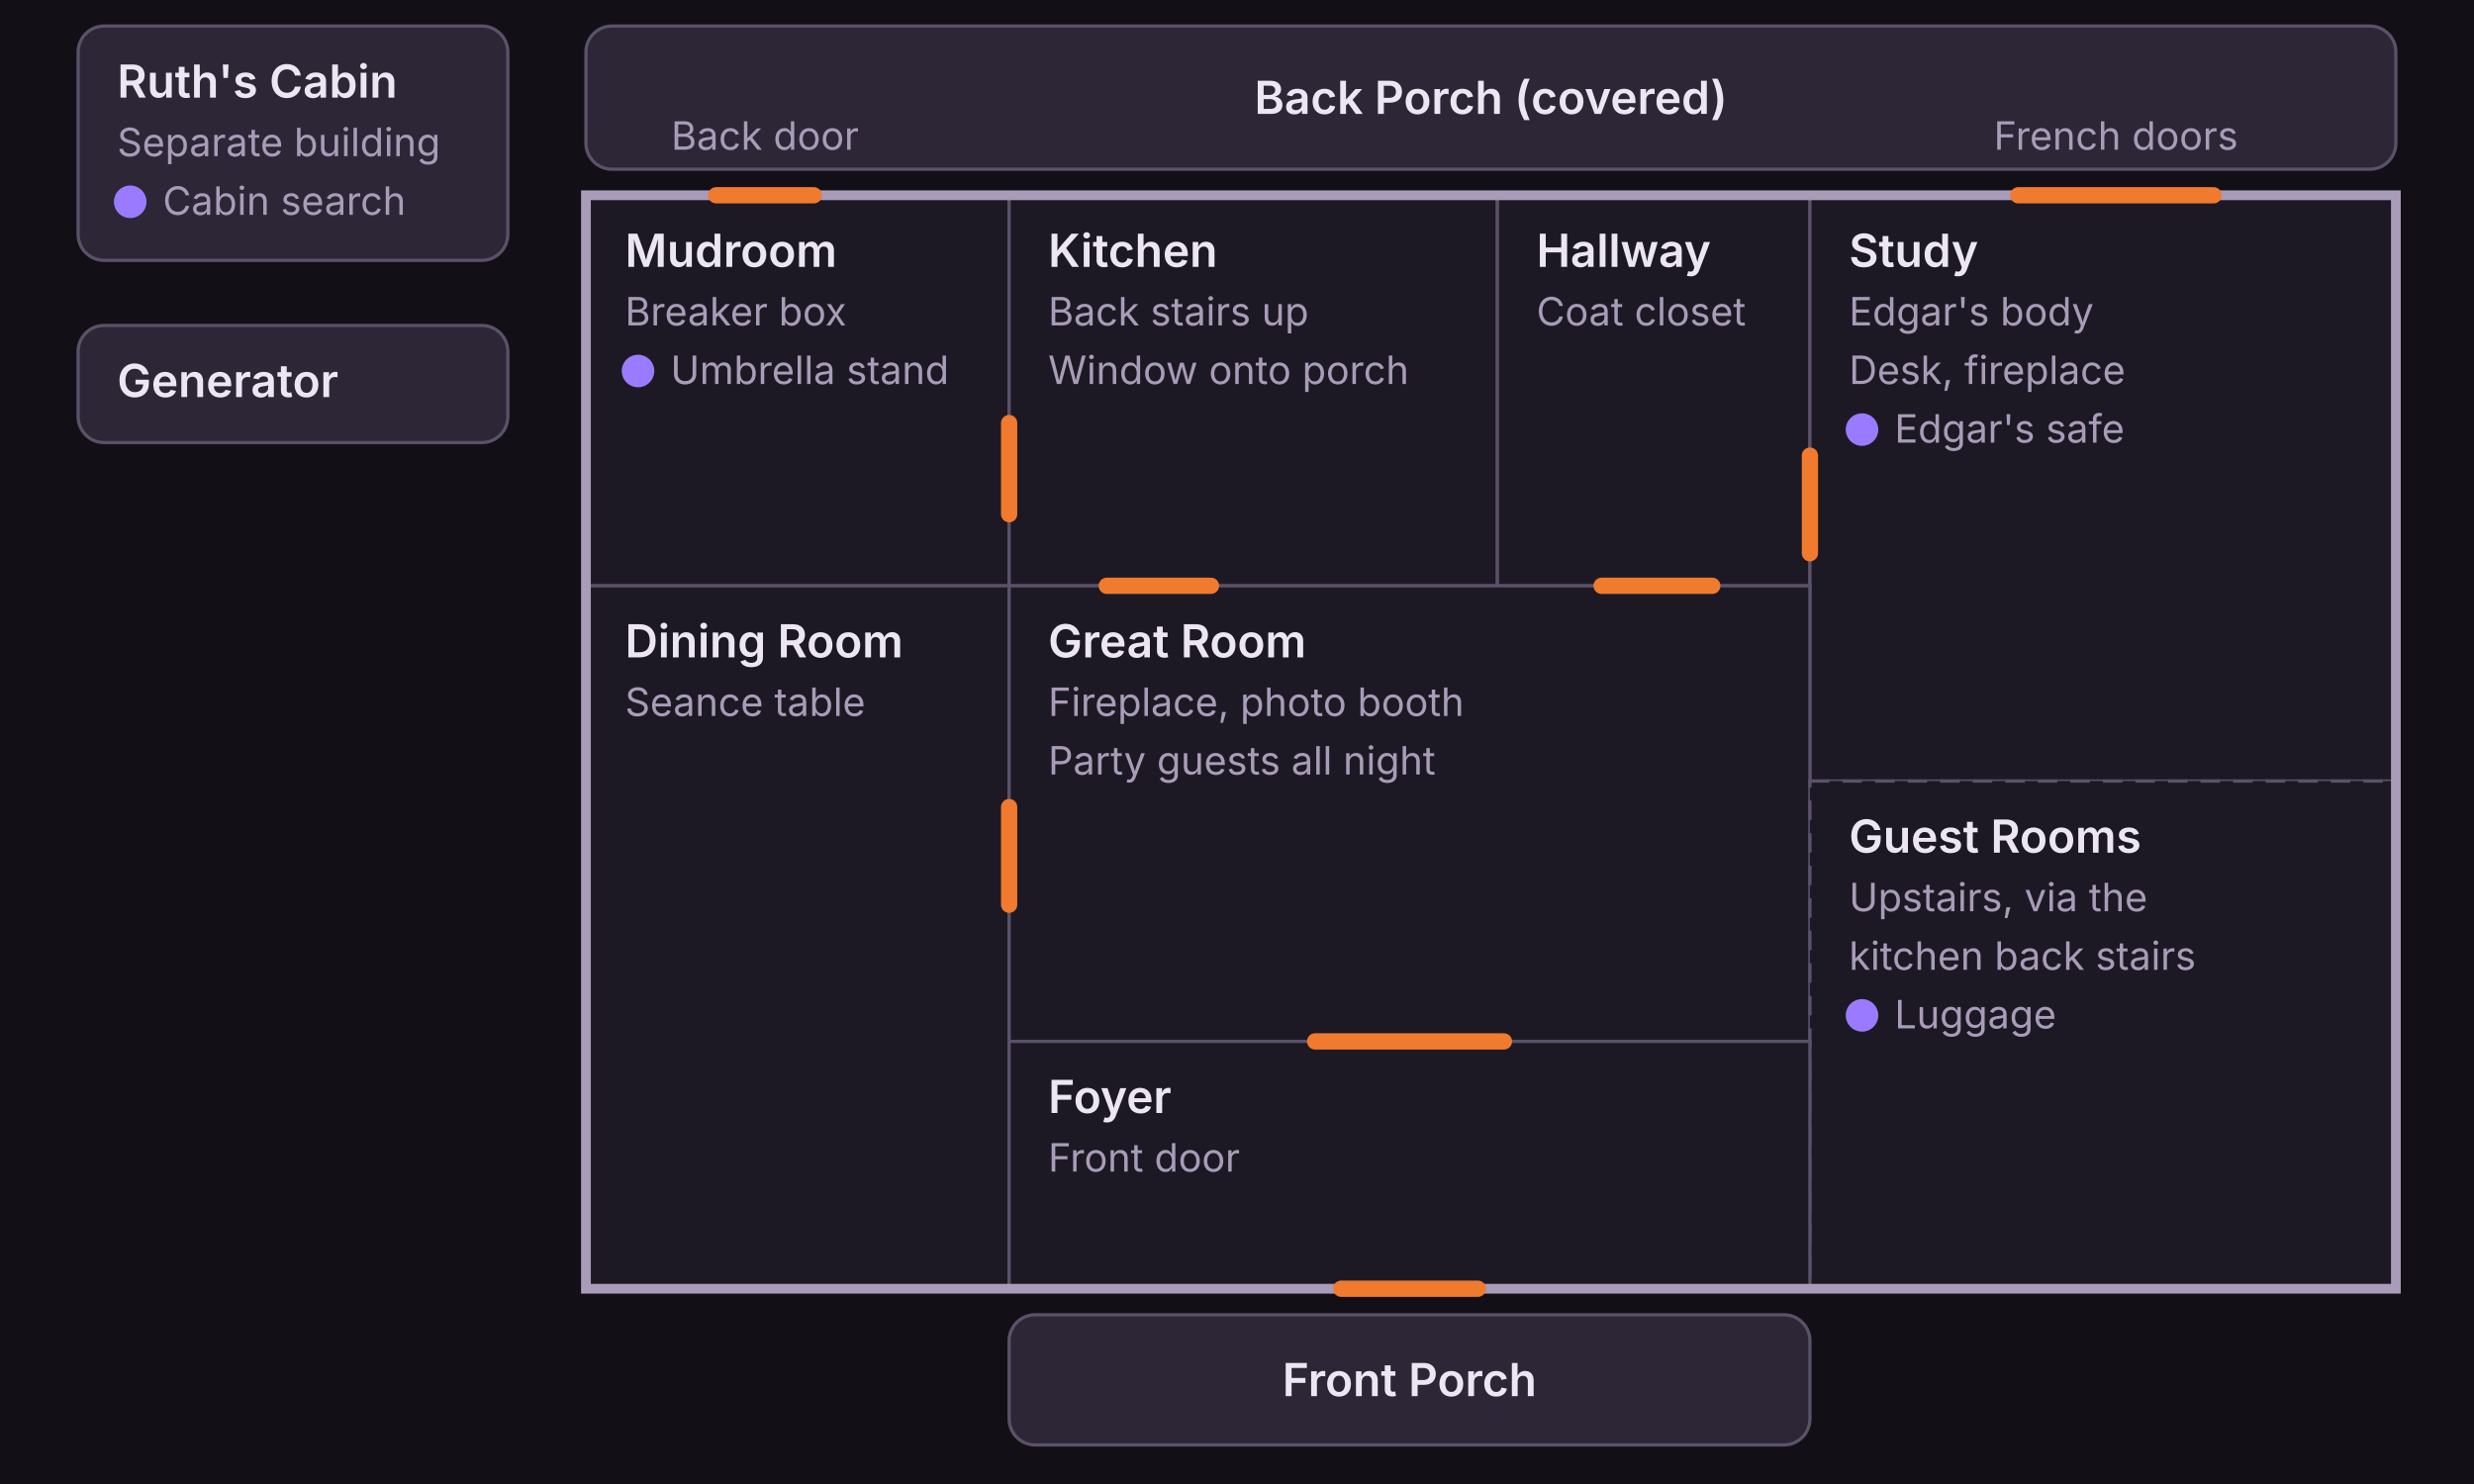
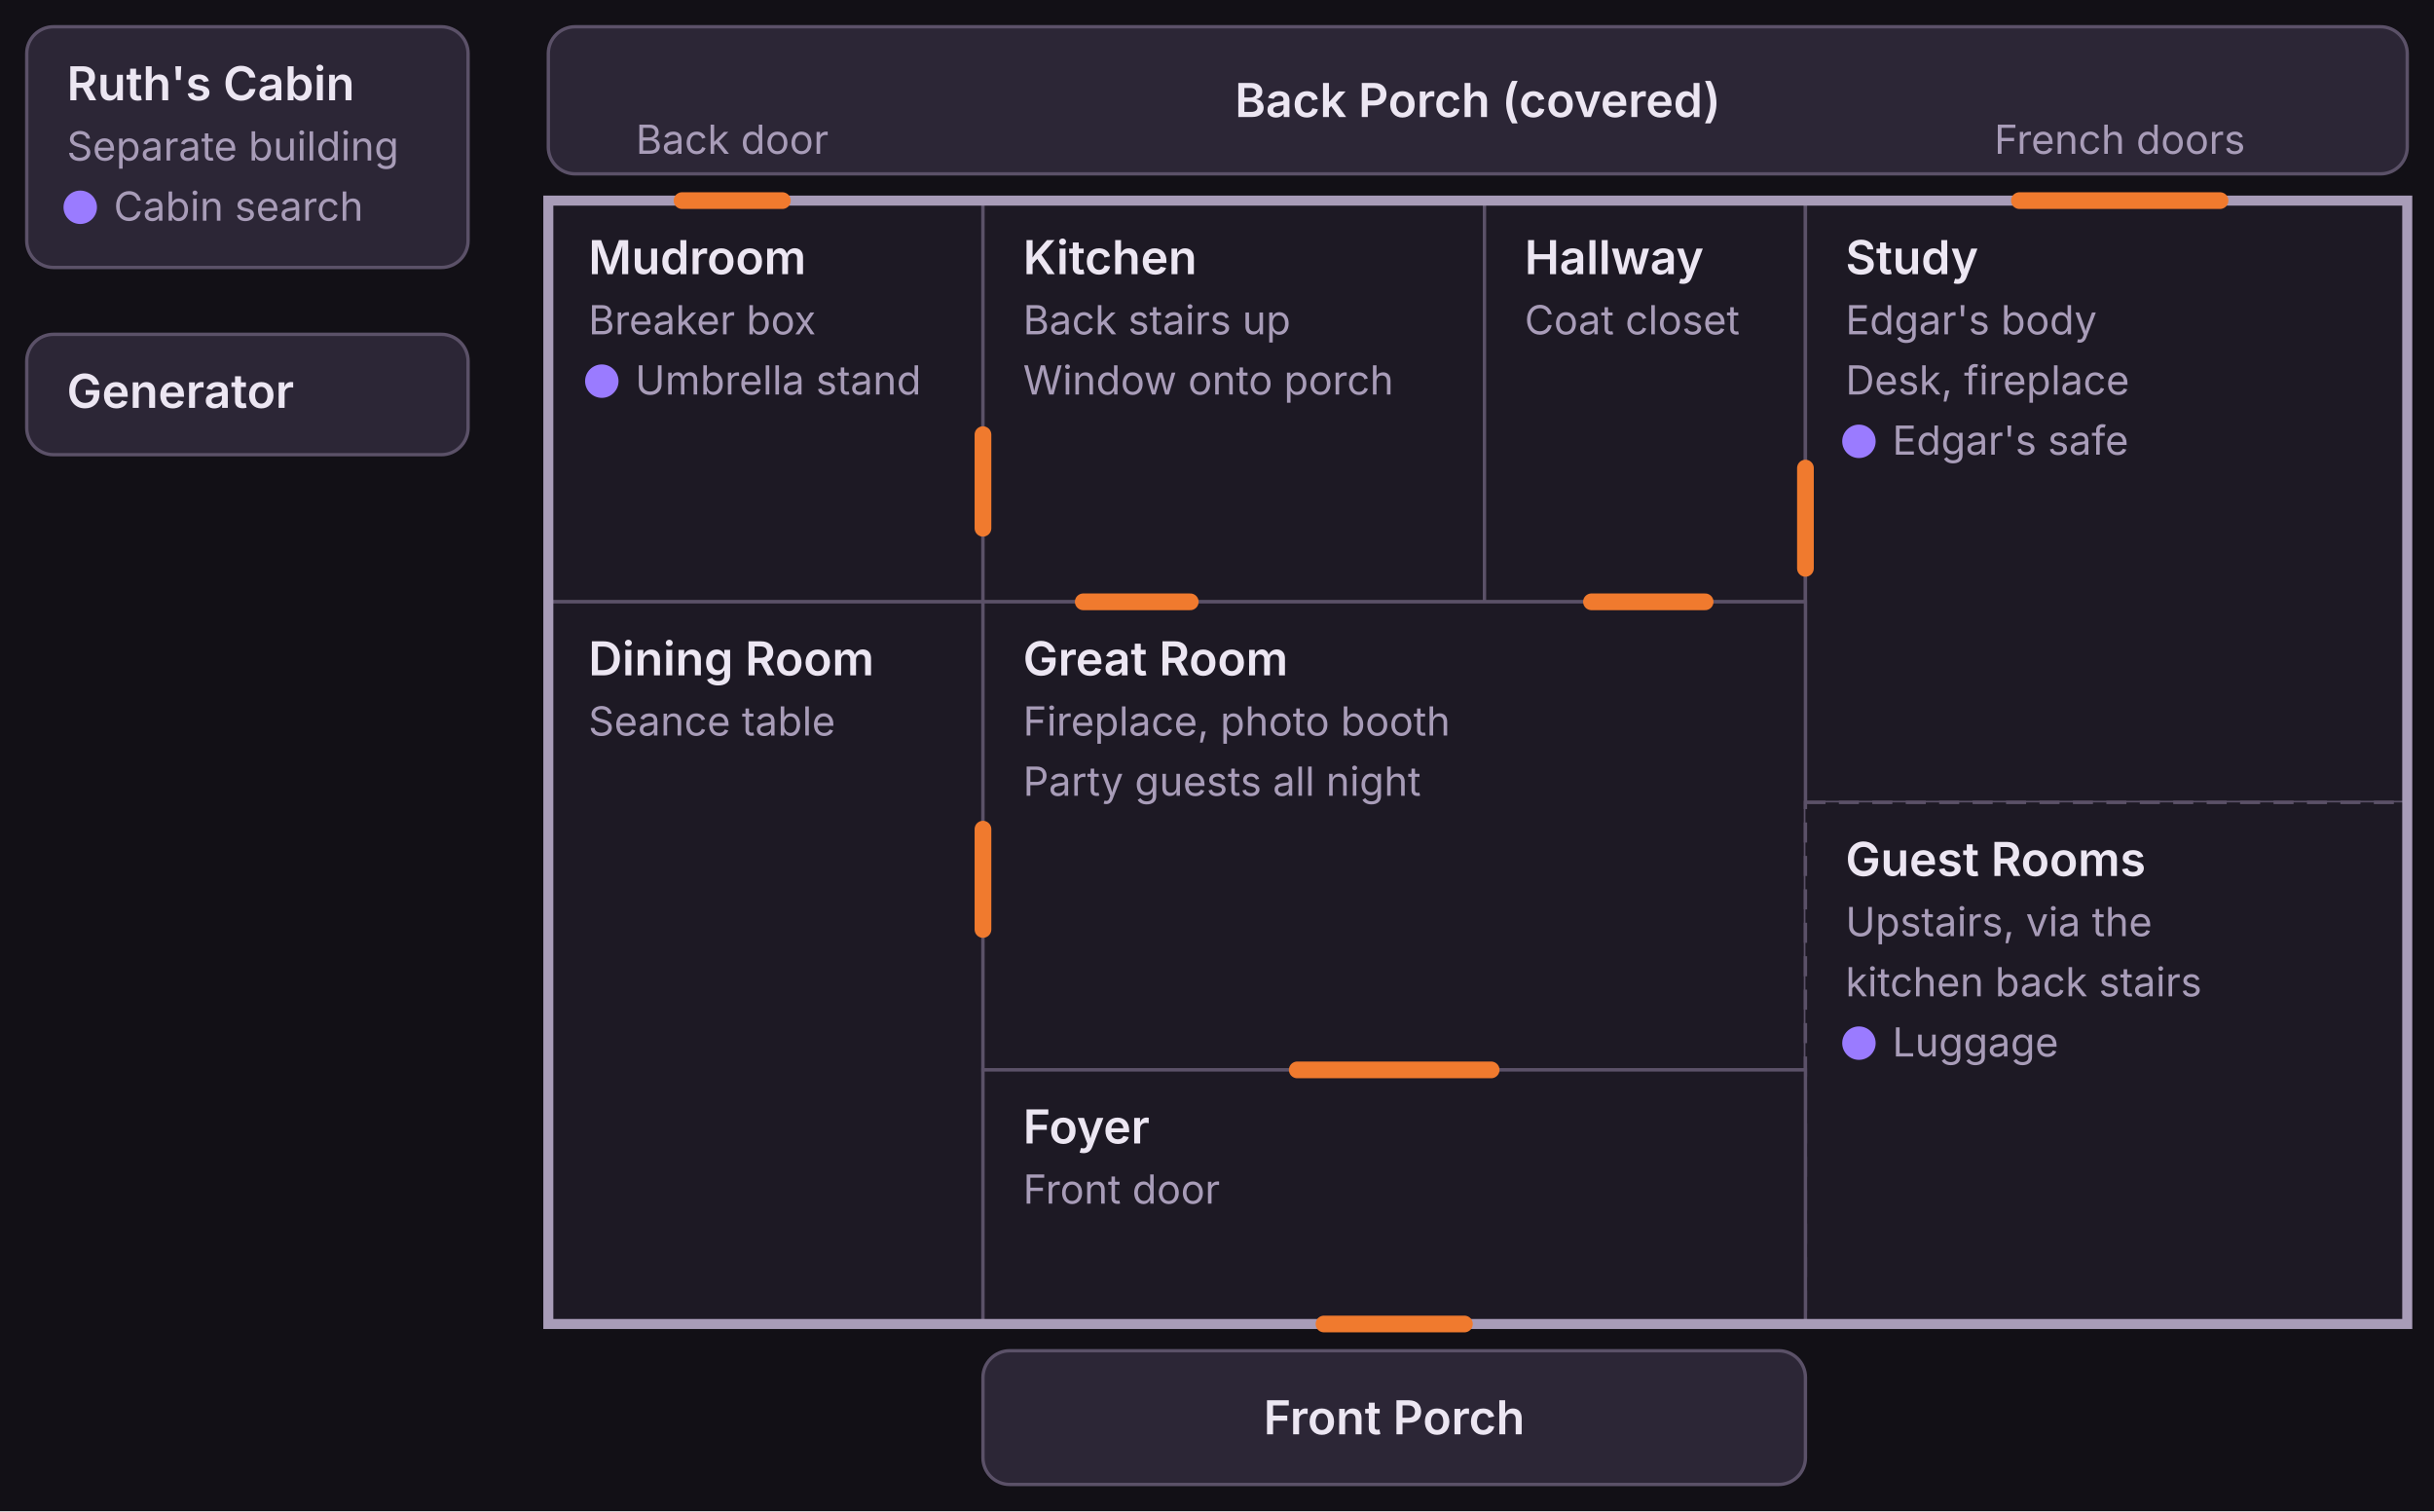
- <svg xmlns="http://www.w3.org/2000/svg" viewBox="0 56 760 456" width="760" height="456" role="img" aria-label="Floor plan of Hollowpine Lodge" font-family="Inter, system-ui, sans-serif">
-   <rect x="0" y="56" width="760" height="456" fill="#121016" />
+ <svg xmlns="http://www.w3.org/2000/svg" viewBox="16 56 728 452" width="728" height="452" role="img" aria-label="Floor plan of The Last Chapter at Hollowpine Lodge" font-family="Inter, system-ui, sans-serif">
+   <rect x="16" y="56" width="728" height="452" fill="#121016" />
  <rect x="24" y="64" width="132" height="72" rx="8" fill="#2c2636" stroke="#5b5168" />
  <rect x="24" y="156" width="132" height="36" rx="8" fill="#2c2636" stroke="#5b5168" />
  <rect x="180" y="64" width="556" height="44" rx="8" fill="#2c2636" stroke="#5b5168" />
  <rect x="180" y="116" width="130" height="120" rx="0" fill="#1d1924" stroke="#5b5168" />
  <rect x="310" y="116" width="150" height="120" rx="0" fill="#1d1924" stroke="#5b5168" />
  <rect x="460" y="116" width="96" height="120" rx="0" fill="#1d1924" stroke="#5b5168" />
  <rect x="556" y="116" width="180" height="180" rx="0" fill="#1d1924" stroke="#5b5168" />
  <rect x="180" y="236" width="130" height="216" rx="0" fill="#1d1924" stroke="#5b5168" />
  <rect x="310" y="236" width="246" height="140" rx="0" fill="#1d1924" stroke="#5b5168" />
  <rect x="556" y="296" width="180" height="156" rx="0" fill="#1d1924" stroke="#5b5168" stroke-dasharray="6 4" />
  <rect x="310" y="376" width="246" height="76" rx="0" fill="#1d1924" stroke="#5b5168" />
  <rect x="310" y="460" width="246" height="40" rx="8" fill="#2c2636" stroke="#5b5168" />
  <rect x="180" y="116" width="556" height="336" fill="none" stroke="#a89cb8" stroke-width="3" />
  <line x1="220" y1="116" x2="250" y2="116" stroke="#f07a2e" stroke-width="5" stroke-linecap="round" />
  <line x1="620" y1="116" x2="680" y2="116" stroke="#f07a2e" stroke-width="5" stroke-linecap="round" />
  <line x1="310" y1="186" x2="310" y2="214" stroke="#f07a2e" stroke-width="5" stroke-linecap="round" />
  <line x1="340" y1="236" x2="372" y2="236" stroke="#f07a2e" stroke-width="5" stroke-linecap="round" />
  <line x1="310" y1="304" x2="310" y2="334" stroke="#f07a2e" stroke-width="5" stroke-linecap="round" />
  <line x1="492" y1="236" x2="526" y2="236" stroke="#f07a2e" stroke-width="5" stroke-linecap="round" />
  <line x1="556" y1="196" x2="556" y2="226" stroke="#f07a2e" stroke-width="5" stroke-linecap="round" />
  <line x1="404" y1="376" x2="462" y2="376" stroke="#f07a2e" stroke-width="5" stroke-linecap="round" />
  <line x1="412" y1="452" x2="454" y2="452" stroke="#f07a2e" stroke-width="5" stroke-linecap="round" />
  <text x="36" y="86" fill="#ece6f2" font-size="14" font-weight="600">Ruth's Cabin</text>
  <text x="36" y="104" fill="#a89cb8" font-size="12">Separate building</text>
  <circle cx="40" cy="118" r="5" fill="#9a7bff" />
  <text x="50" y="122" fill="#a89cb8" font-size="12">Cabin search</text>
  <text x="36" y="178" fill="#ece6f2" font-size="14" font-weight="600">Generator</text>
  <text x="458" y="91" text-anchor="middle" fill="#ece6f2" font-size="14" font-weight="600">Back Porch (covered)</text>
  <text x="192" y="138" fill="#ece6f2" font-size="14" font-weight="600">Mudroom</text>
  <text x="192" y="156" fill="#a89cb8" font-size="12">Breaker box</text>
  <circle cx="196" cy="170" r="5" fill="#9a7bff" />
  <text x="206" y="174" fill="#a89cb8" font-size="12">Umbrella stand</text>
  <text x="322" y="138" fill="#ece6f2" font-size="14" font-weight="600">Kitchen</text>
  <text x="322" y="156" fill="#a89cb8" font-size="12">Back stairs up</text>
  <text x="322" y="174" fill="#a89cb8" font-size="12">Window onto porch</text>
  <text x="472" y="138" fill="#ece6f2" font-size="14" font-weight="600">Hallway</text>
  <text x="472" y="156" fill="#a89cb8" font-size="12">Coat closet</text>
  <text x="568" y="138" fill="#ece6f2" font-size="14" font-weight="600">Study</text>
  <text x="568" y="156" fill="#a89cb8" font-size="12">Edgar's body</text>
  <text x="568" y="174" fill="#a89cb8" font-size="12">Desk, fireplace</text>
  <circle cx="572" cy="188" r="5" fill="#9a7bff" />
  <text x="582" y="192" fill="#a89cb8" font-size="12">Edgar's safe</text>
  <text x="192" y="258" fill="#ece6f2" font-size="14" font-weight="600">Dining Room</text>
  <text x="192" y="276" fill="#a89cb8" font-size="12">Seance table</text>
  <text x="322" y="258" fill="#ece6f2" font-size="14" font-weight="600">Great Room</text>
  <text x="322" y="276" fill="#a89cb8" font-size="12">Fireplace, photo booth</text>
  <text x="322" y="294" fill="#a89cb8" font-size="12">Party guests all night</text>
  <text x="568" y="318" fill="#ece6f2" font-size="14" font-weight="600">Guest Rooms</text>
  <text x="568" y="336" fill="#a89cb8" font-size="12">Upstairs, via the</text>
  <text x="568" y="354" fill="#a89cb8" font-size="12">kitchen back stairs</text>
  <circle cx="572" cy="368" r="5" fill="#9a7bff" />
  <text x="582" y="372" fill="#a89cb8" font-size="12">Luggage</text>
  <text x="322" y="398" fill="#ece6f2" font-size="14" font-weight="600">Foyer</text>
  <text x="322" y="416" fill="#a89cb8" font-size="12">Front door</text>
  <text x="433" y="485" text-anchor="middle" fill="#ece6f2" font-size="14" font-weight="600">Front Porch</text>
  <text x="235" y="102" text-anchor="middle" fill="#a89cb8" font-size="12">Back door</text>
  <text x="650" y="102" text-anchor="middle" fill="#a89cb8" font-size="12">French doors</text>
</svg>
